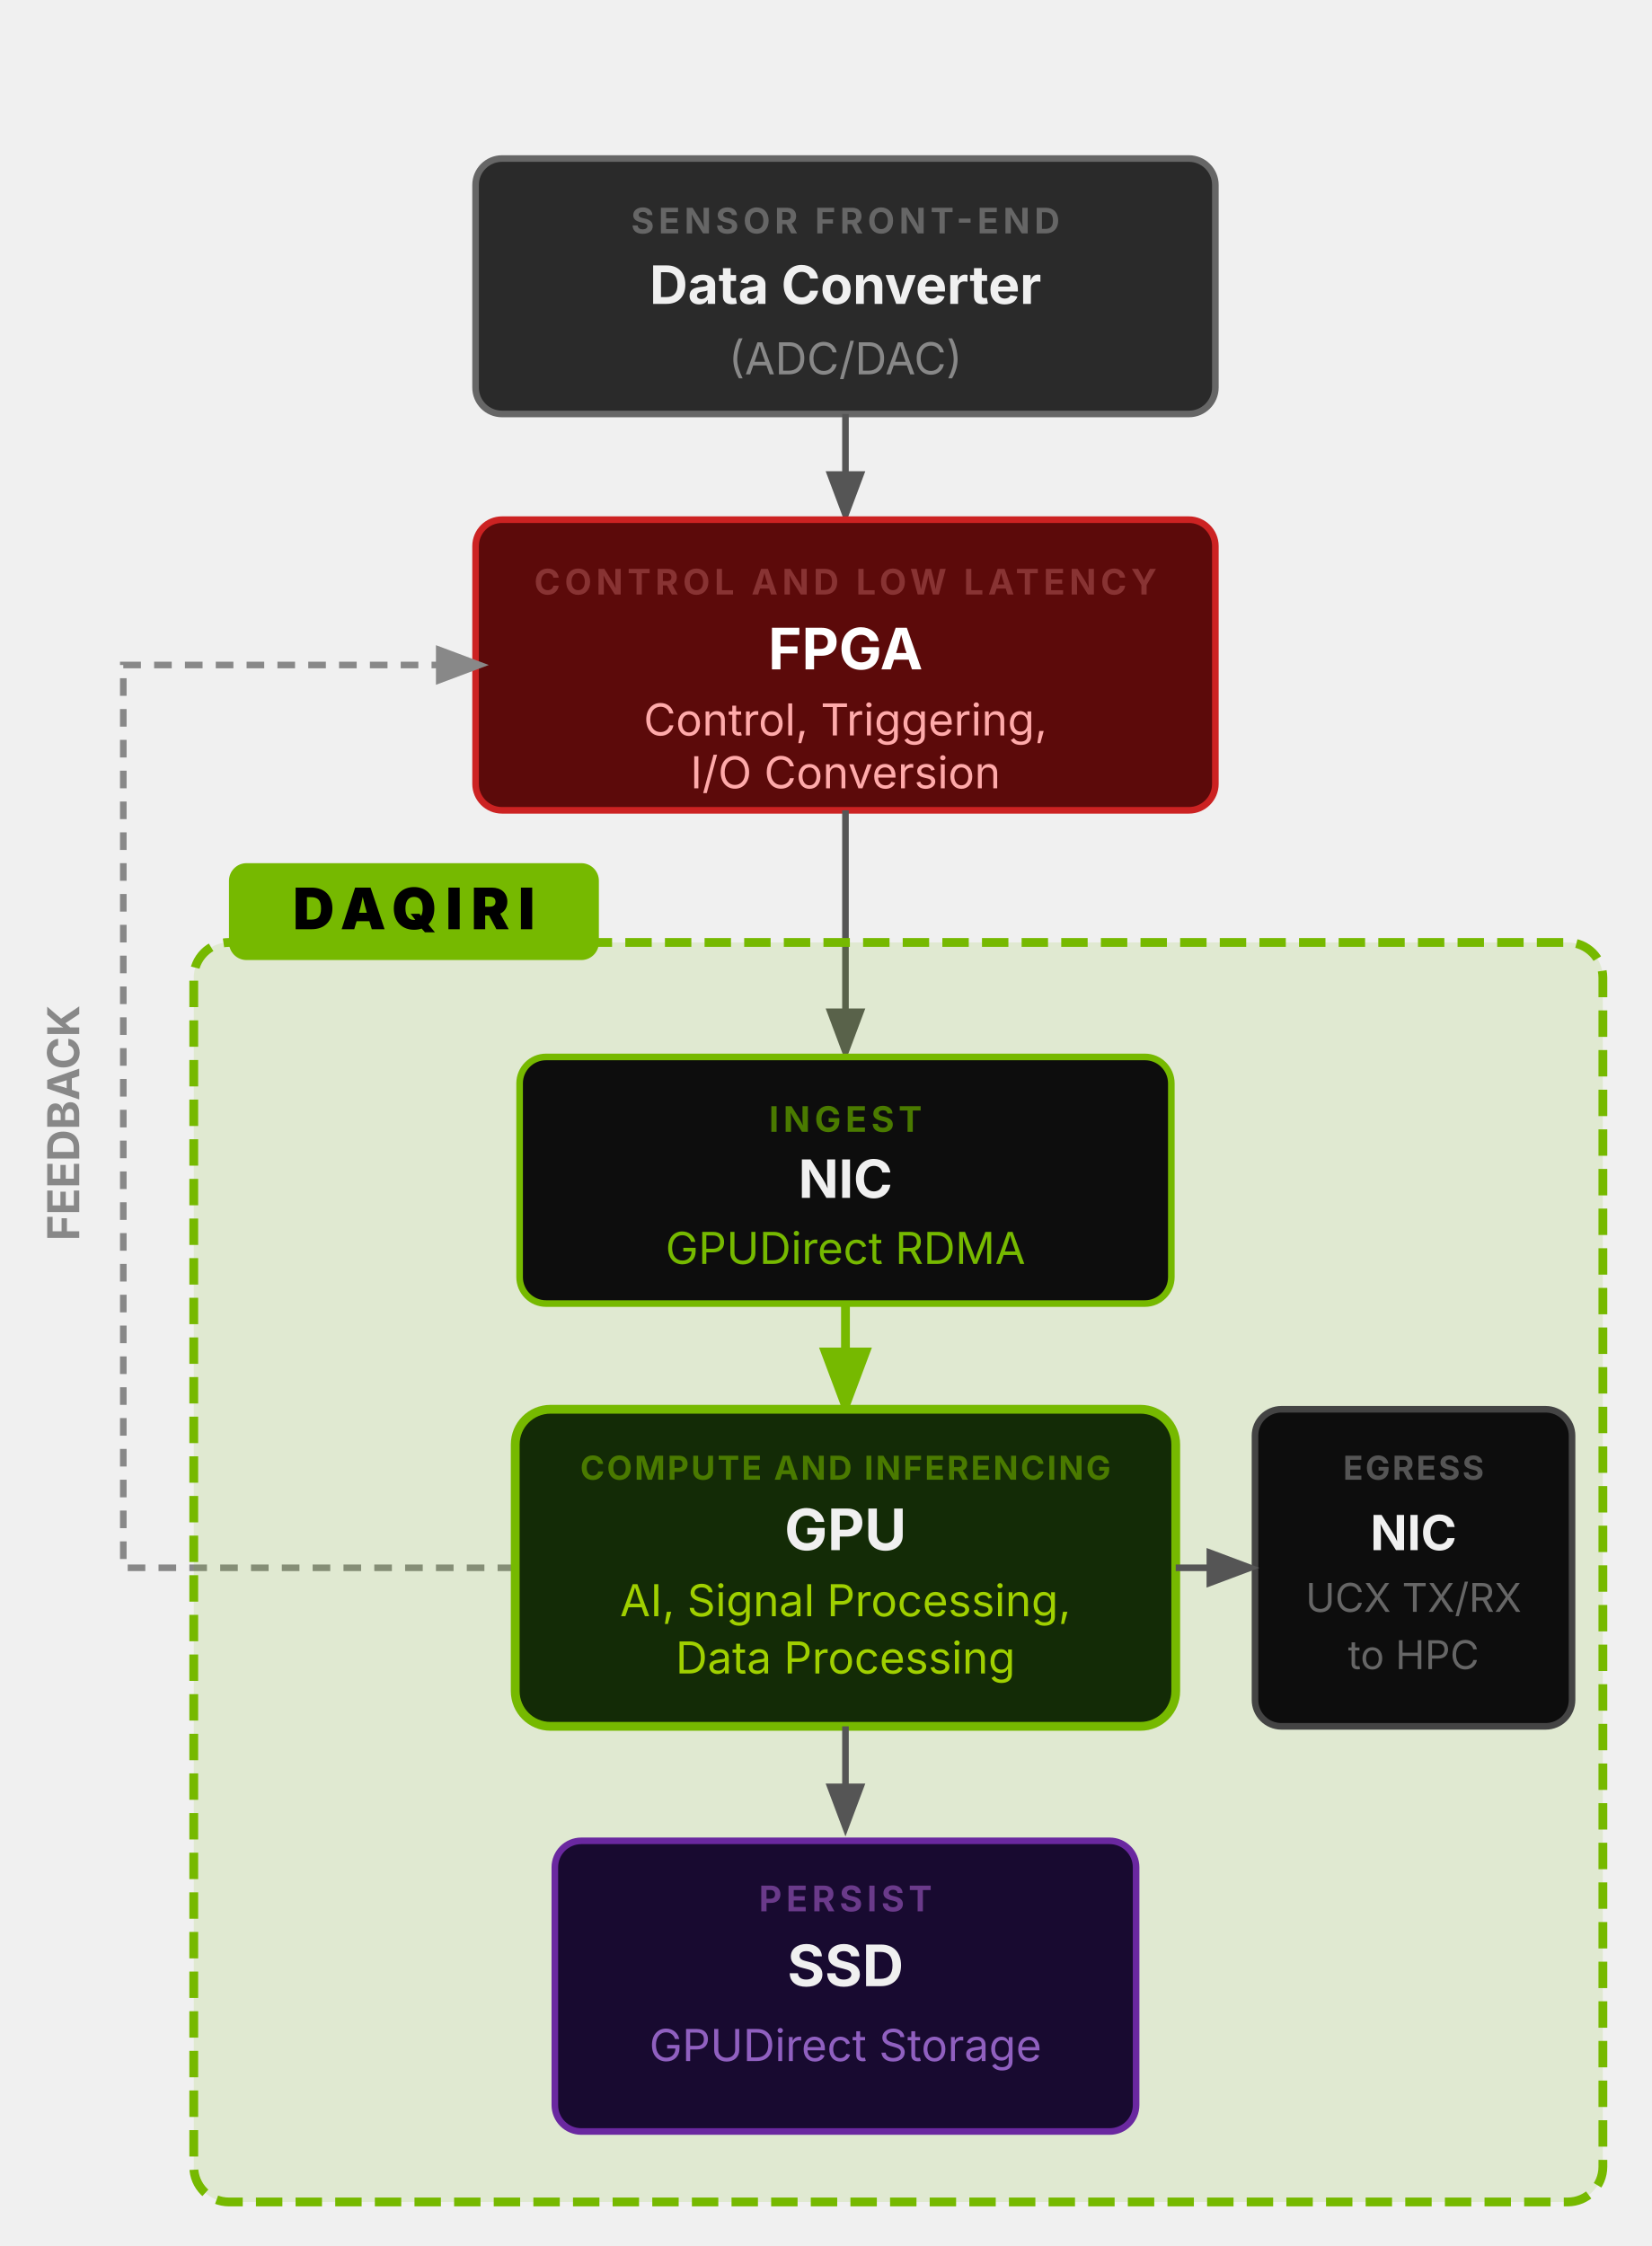
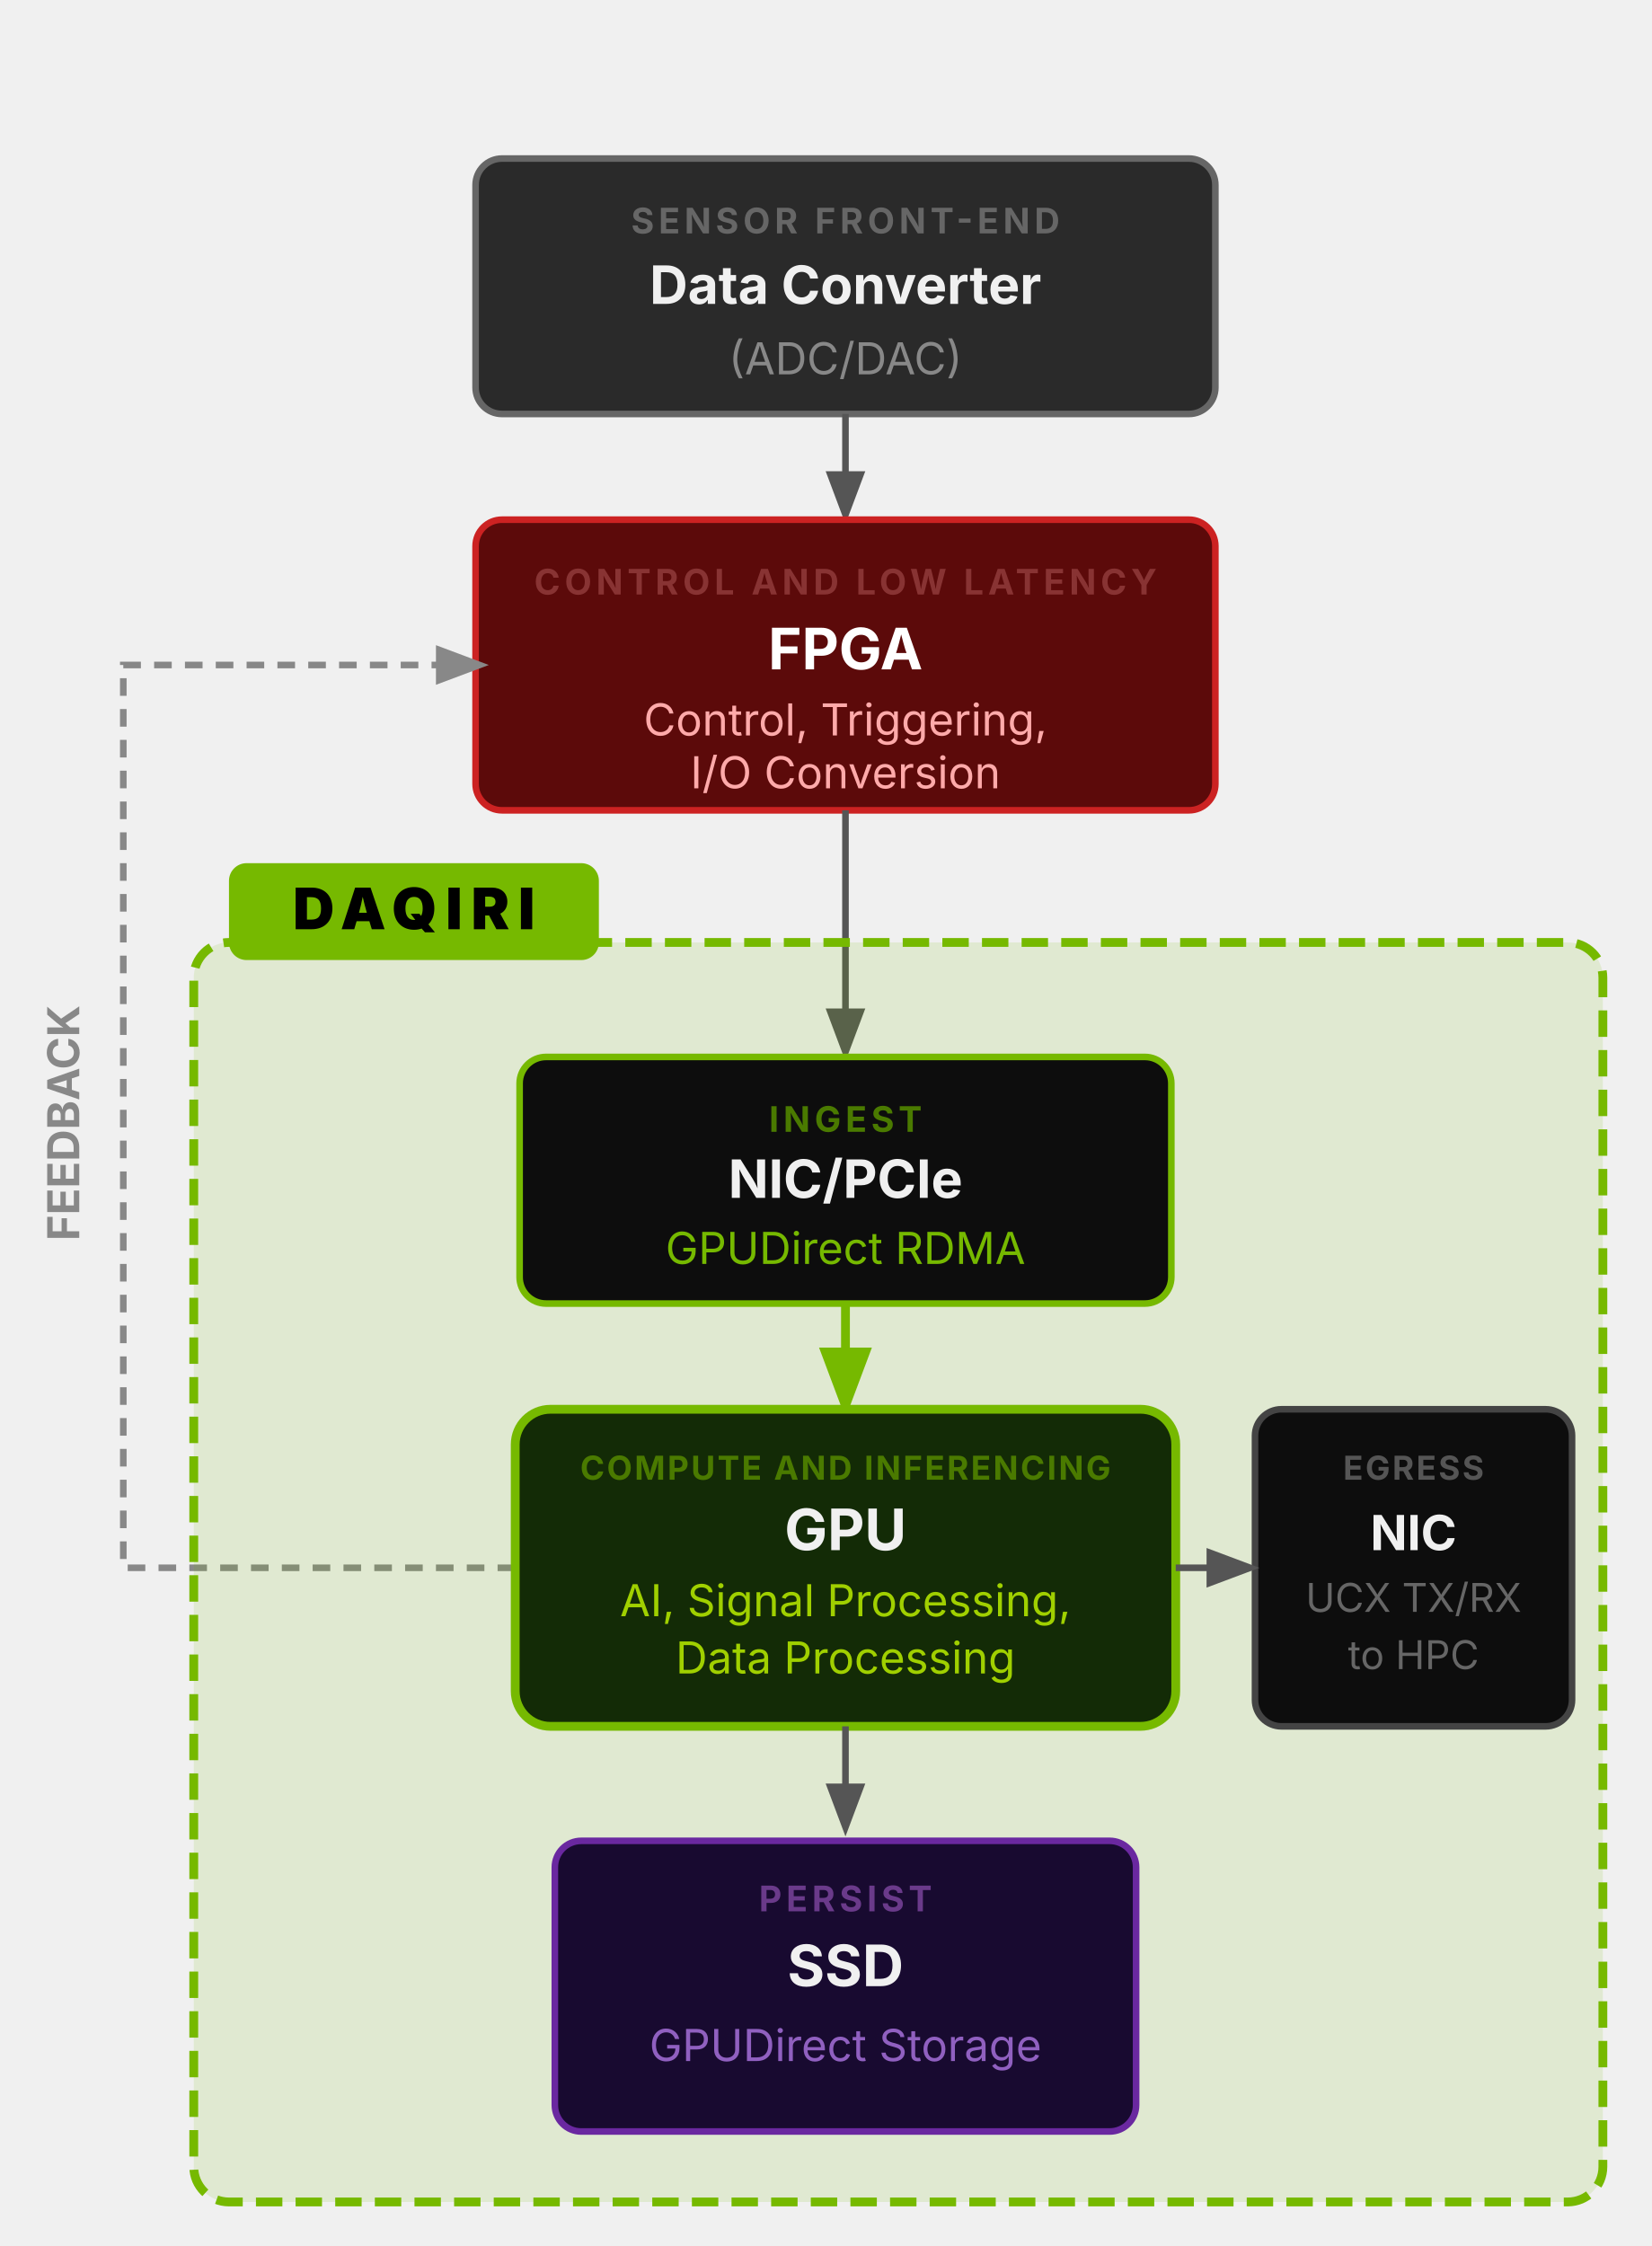
<svg xmlns="http://www.w3.org/2000/svg" viewBox="0 0 375 510" style="width:100%;max-width:400px;display:block;margin:0 auto;">
  <defs>
    <marker id="arr" markerWidth="8" markerHeight="8" refX="6" refY="3" orient="auto">
      <path d="M0,0 L0,6 L8,3 z" fill="#555" />
    </marker>
    <marker id="arr-g" markerWidth="8" markerHeight="8" refX="6" refY="3" orient="auto">
      <path d="M0,0 L0,6 L8,3 z" fill="#76b900" />
    </marker>
    <marker id="arr-fb" markerWidth="8" markerHeight="8" refX="6" refY="3" orient="auto">
      <path d="M0,0 L0,6 L8,3 z" fill="#888" />
    </marker>
  </defs>
  <text x="204" y="14" text-anchor="middle" fill="#f0f0f0" font-weight="800" font-size="13" font-family="Inter,sans-serif">AI Native Data Acquisition and Control</text>
  <g transform="translate(0,10)">
    <rect x="108" y="26" width="168" height="58" rx="6" fill="#2a2a2a" stroke="#666" stroke-width="1.5" />
    <text x="192" y="43" text-anchor="middle" fill="#666" font-size="8" font-weight="700" font-family="Inter,sans-serif" letter-spacing="1">SENSOR FRONT-END</text>
    <text x="192" y="59" text-anchor="middle" fill="#f0f0f0" font-weight="700" font-size="12" font-family="Inter,sans-serif">Data Converter</text>
    <text x="192" y="75" text-anchor="middle" fill="#888" font-size="10" font-family="Inter,sans-serif">(ADC/DAC)</text>
    <line x1="192" y1="84" x2="192" y2="106" stroke="#555" stroke-width="1.5" marker-end="url(#arr)" />
    <rect x="108" y="108" width="168" height="66" rx="6" fill="#5c0a0a" stroke="#cc2222" stroke-width="1.5" />
    <text x="192" y="125" text-anchor="middle" fill="#883333" font-size="8" font-weight="700" font-family="Inter,sans-serif" letter-spacing="1">CONTROL AND LOW LATENCY</text>
    <text x="192" y="142" text-anchor="middle" fill="#fff" font-weight="700" font-size="13" font-family="Inter,sans-serif">FPGA</text>
    <text x="192" y="157" text-anchor="middle" fill="#ffaaaa" font-size="10" font-family="Inter,sans-serif">Control, Triggering,</text>
    <text x="192" y="169" text-anchor="middle" fill="#ffaaaa" font-size="10" font-family="Inter,sans-serif">I/O Conversion</text>
    <line x1="192" y1="174" x2="192" y2="228" stroke="#555" stroke-width="1.5" marker-end="url(#arr)" />
    <path d="M 117,346 L 28,346 L 28,141 L 108,141" fill="none" stroke="#888" stroke-width="1.5" stroke-dasharray="4,3" marker-end="url(#arr-fb)" />
    <text x="18" y="245" text-anchor="middle" fill="#888" font-size="10" font-weight="700" font-family="Inter,sans-serif" transform="rotate(-90,18,245)">FEEDBACK</text>
    <rect x="44" y="204" width="320" height="286" rx="8" fill="rgba(118,185,0,0.13)" stroke="#76b900" stroke-width="2" stroke-dasharray="6,3" />
    <rect x="52" y="186" width="84" height="22" rx="4" fill="#76b900" />
    <text x="94" y="201" text-anchor="middle" fill="#000" font-weight="900" font-size="13" font-family="Inter,sans-serif" letter-spacing="2">DAQIRI</text>
    <rect x="118" y="230" width="148" height="56" rx="6" fill="#0d0d0d" stroke="#76b900" stroke-width="1.5" />
    <text x="192" y="247" text-anchor="middle" fill="#4a7a00" font-size="8" font-weight="700" font-family="Inter,sans-serif" letter-spacing="1">INGEST</text>
-     <text x="192" y="262" text-anchor="middle" fill="#f0f0f0" font-weight="700" font-size="12" font-family="Inter,sans-serif">NIC</text>
+     <text x="192" y="262" text-anchor="middle" fill="#f0f0f0" font-weight="700" font-size="12" font-family="Inter,sans-serif">NIC/PCIe</text>
    <text x="192" y="277" text-anchor="middle" fill="#76b900" font-size="10" font-family="Inter,sans-serif">GPUDirect RDMA</text>
    <line x1="192" y1="286" x2="192" y2="308" stroke="#76b900" stroke-width="2" marker-end="url(#arr-g)" />
    <rect x="117" y="310" width="150" height="72" rx="8" fill="#132b06" stroke="#76b900" stroke-width="2" />
    <text x="192" y="326" text-anchor="middle" fill="#4a7a00" font-size="7.5" font-weight="700" font-family="Inter,sans-serif" letter-spacing="0.5">COMPUTE AND INFERENCING</text>
    <text x="192" y="342" text-anchor="middle" fill="#f0f0f0" font-weight="700" font-size="13" font-family="Inter,sans-serif">GPU</text>
    <text x="192" y="357" text-anchor="middle" fill="#a0d000" font-size="10" font-family="Inter,sans-serif">AI, Signal Processing,</text>
    <text x="192" y="370" text-anchor="middle" fill="#a0d000" font-size="10" font-family="Inter,sans-serif">Data Processing</text>
    <rect x="285" y="310" width="72" height="72" rx="6" fill="#0d0d0d" stroke="#444" stroke-width="1.5" />
    <text x="321" y="326" text-anchor="middle" fill="#555" font-size="7.5" font-weight="700" font-family="Inter,sans-serif" letter-spacing="0.5">EGRESS</text>
    <text x="321" y="342" text-anchor="middle" fill="#f0f0f0" font-weight="700" font-size="11" font-family="Inter,sans-serif">NIC</text>
    <text x="321" y="356" text-anchor="middle" fill="#666" font-size="9" font-family="Inter,sans-serif">UCX TX/RX</text>
    <text x="321" y="369" text-anchor="middle" fill="#666" font-size="9" font-family="Inter,sans-serif">to HPC</text>
    <line x1="267" y1="346" x2="283" y2="346" stroke="#555" stroke-width="1.5" marker-end="url(#arr)" />
    <line x1="192" y1="382" x2="192" y2="404" stroke="#555" stroke-width="1.5" marker-end="url(#arr)" />
    <rect x="126" y="408" width="132" height="66" rx="6" fill="#180a30" stroke="#6a28a0" stroke-width="1.5" />
    <text x="192" y="424" text-anchor="middle" fill="#6a3a8a" font-size="8" font-weight="700" font-family="Inter,sans-serif" letter-spacing="1">PERSIST</text>
    <text x="192" y="441" text-anchor="middle" fill="#f0f0f0" font-weight="700" font-size="13" font-family="Inter,sans-serif">SSD</text>
    <text x="192" y="458" text-anchor="middle" fill="#9060c0" font-size="10" font-family="Inter,sans-serif">GPUDirect Storage</text>
  </g>
</svg>
